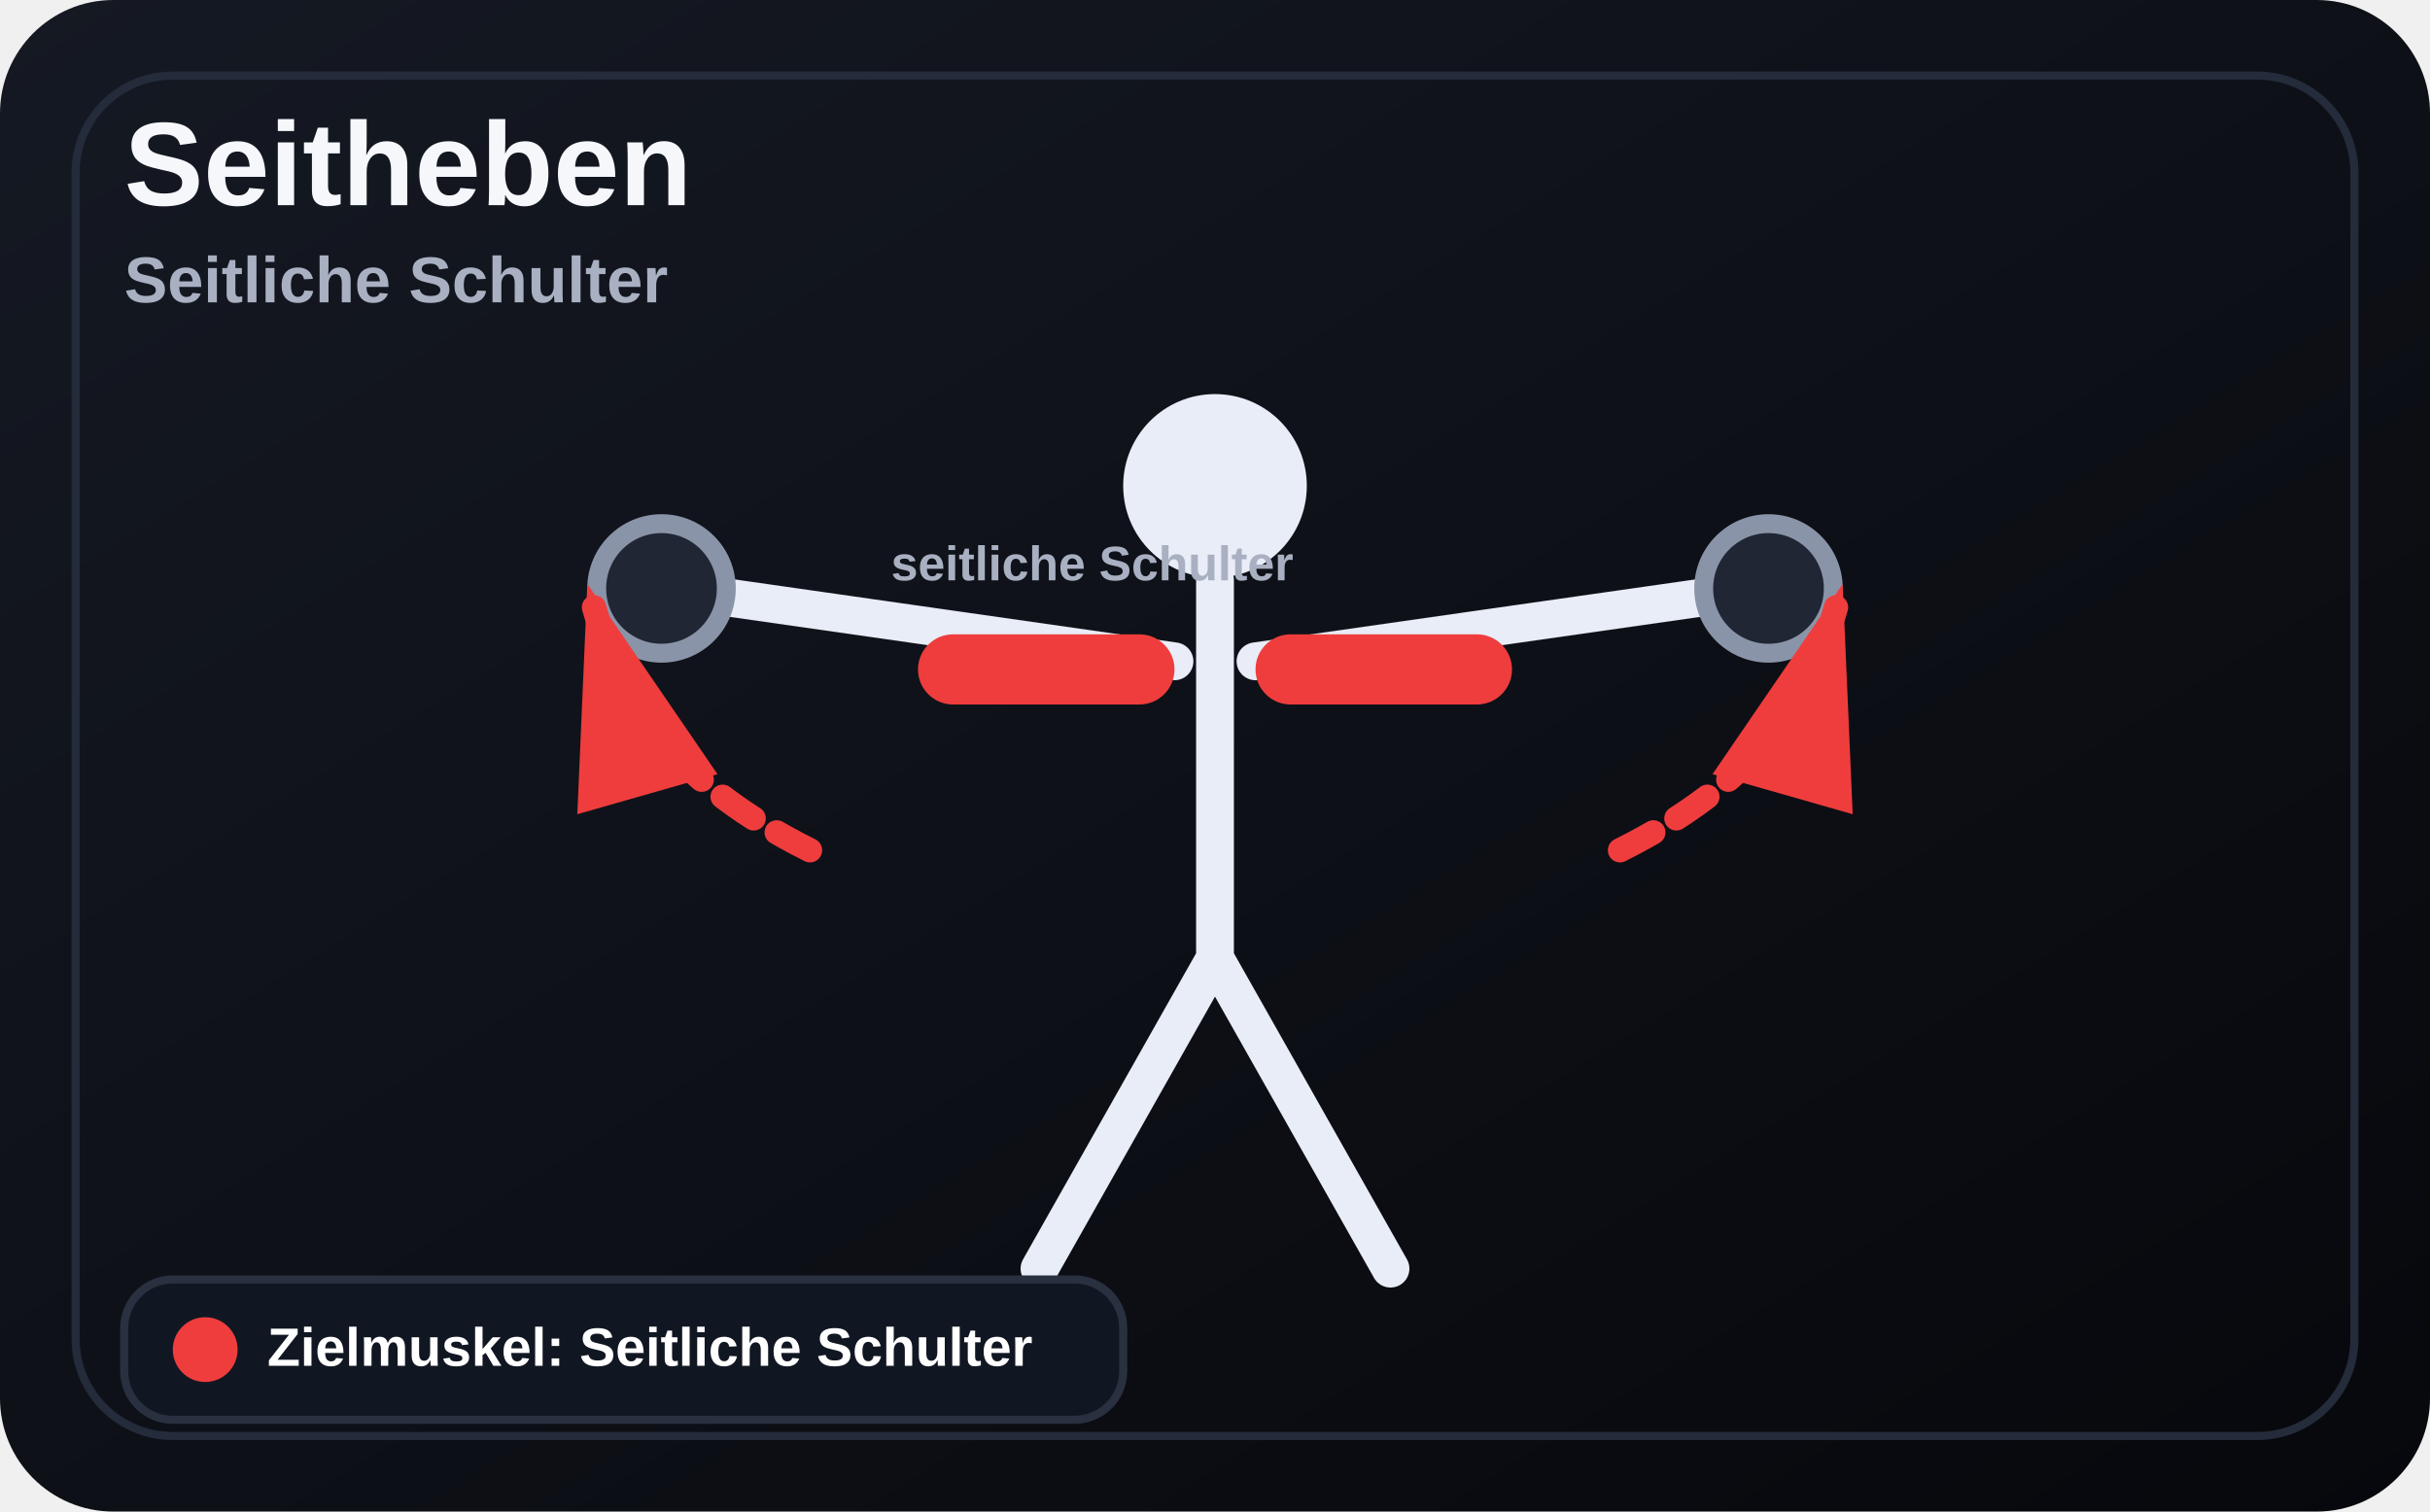
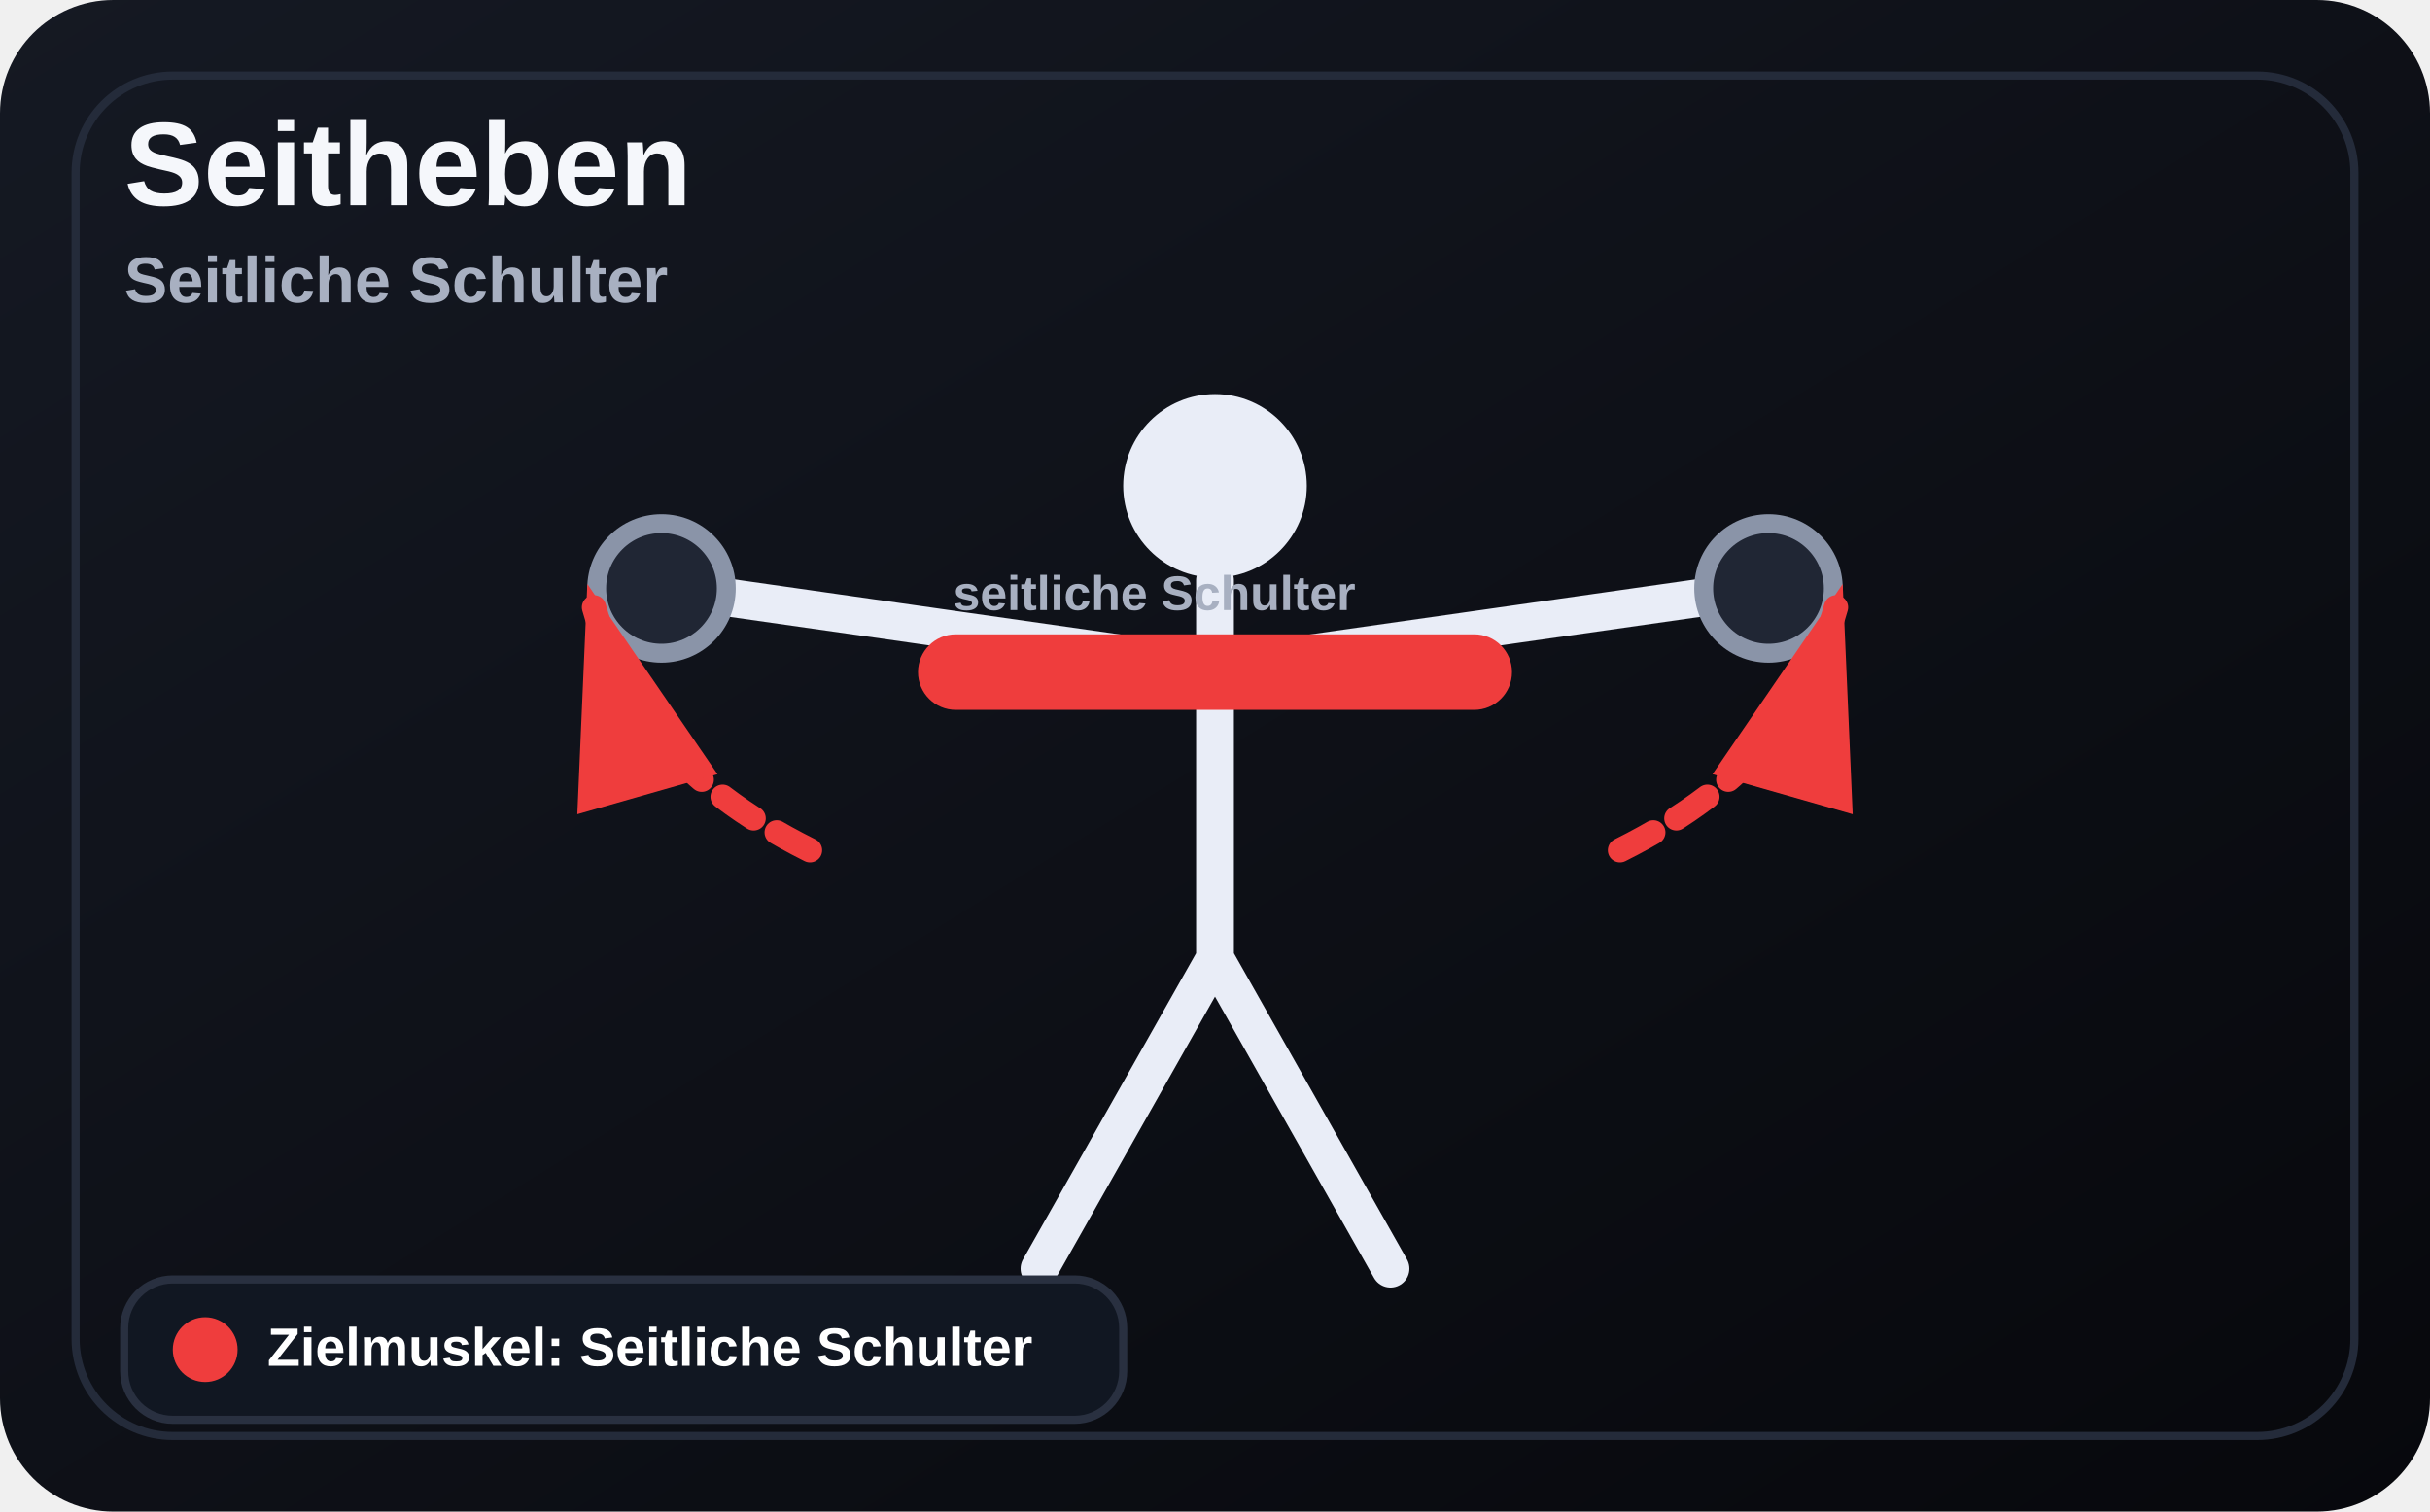
<svg xmlns="http://www.w3.org/2000/svg" viewBox="0 0 900 560">
  <defs>
    <linearGradient id="bg" x1="0" y1="0" x2="1" y2="1">
      <stop offset="0%" stop-color="#151923" />
      <stop offset="100%" stop-color="#07080c" />
    </linearGradient>
-     <style>
-       .title{font:900 44px Arial,sans-serif;fill:#f5f7fb}
-       .sub{font:700 24px Arial,sans-serif;fill:#a8b0c1}
-       .label{font:900 20px Arial,sans-serif;fill:#fff}
-       .note{font:800 18px Arial,sans-serif;fill:#a8b0c1}
-       .machine{fill:none;stroke:#3a4356;stroke-width:18;stroke-linecap:round;stroke-linejoin:round}
-       .machine2{fill:none;stroke:#566178;stroke-width:11;stroke-linecap:round;stroke-linejoin:round}
-       .person{fill:none;stroke:#e9edf7;stroke-width:14;stroke-linecap:round;stroke-linejoin:round}
-       .thin{fill:none;stroke:#e9edf7;stroke-width:9;stroke-linecap:round;stroke-linejoin:round}
-       .personFill{fill:#e9edf7}
-       .bar{stroke:#a8b0c1;stroke-width:16;stroke-linecap:round;fill:none}
-       .seat{fill:#232a3a;stroke:#6a7488;stroke-width:8}
-       .plate{fill:#202634;stroke:#8a94a8;stroke-width:7}
-       .arrow{fill:none;stroke:#ef3d3d;stroke-width:9;stroke-linecap:round;stroke-linejoin:round;stroke-dasharray:14 10;marker-end:url(#arrowhead)}
-       .highlight{fill:#ef3d3d}
-     </style>
+     <style>.title{font:900 44px Arial,sans-serif;fill:#f5f7fb}.sub{font:700 24px Arial,sans-serif;fill:#a8b0c1}.label{font:900 20px Arial,sans-serif;fill:#fff}.small{font:800 18px Arial,sans-serif;fill:#a8b0c1}.machine{fill:none;stroke:#3a4356;stroke-width:18;stroke-linecap:round;stroke-linejoin:round}.machine2{fill:none;stroke:#566178;stroke-width:11;stroke-linecap:round;stroke-linejoin:round}.person{fill:none;stroke:#e9edf7;stroke-width:14;stroke-linecap:round;stroke-linejoin:round}.personFill{fill:#e9edf7}.bar{stroke:#a8b0c1;stroke-width:16;stroke-linecap:round;fill:none}.seat{fill:#232a3a;stroke:#6a7488;stroke-width:8}.plate{fill:#202634;stroke:#8a94a8;stroke-width:7}.arrow{fill:none;stroke:#ef3d3d;stroke-width:9;stroke-linecap:round;stroke-linejoin:round;stroke-dasharray:14 10;marker-end:url(#arrowhead)}.highlight{fill:#ef3d3d}</style>
    <marker id="arrowhead" markerWidth="10" markerHeight="10" refX="8" refY="3" orient="auto">
      <path d="M0,0 L0,6 L9,3 z" fill="#ef3d3d" />
    </marker>
  </defs>
  <rect width="900" height="560" rx="42" fill="url(#bg)" />
  <rect x="28" y="28" width="844" height="504" rx="36" fill="none" stroke="#242b3a" stroke-width="3" />
  <text x="46" y="76" class="title">Seitheben</text>
  <text x="46" y="112" class="sub">Seitliche Schulter</text>
-   <circle class="personFill" cx="450" cy="180" r="34" />
-   <path class="person" d="M450 215V355M435 245L260 220M465 245L640 220M450 355L385 470M450 355L515 470" />
-   <circle class="plate" cx="245" cy="218" r="24" />
-   <circle class="plate" cx="655" cy="218" r="24" />
-   <path class="arrow" d="M300 315C250 290 230 260 220 225" />
-   <path class="arrow" d="M600 315C650 290 670 260 680 225" />
-   <rect class="highlight" x="340" y="235" width="95" height="26" rx="13" />
-   <rect class="highlight" x="465" y="235" width="95" height="26" rx="13" />
-   <text x="330" y="215" class="note">seitliche Schulter</text>
+   <circle cx="450" cy="180" r="34" class="personFill" />
+   <path d="M450 215V355M435 245L260 220M465 245L640 220M450 355L385 470M450 355L515 470" class="person" />
+   <circle cx="245" cy="218" r="24" class="plate" />
+   <circle cx="655" cy="218" r="24" class="plate" />
+   <path d="M300 315C250 290 230 260 220 225" class="arrow" />
+   <path d="M600 315C650 290 670 260 680 225" class="arrow" />
+   <rect x="340" y="235" width="220" height="28" rx="14" class="highlight" />
+   <text x="353" y="226" class="small">seitliche Schulter</text>
  <rect x="46" y="474" width="370" height="52" rx="18" fill="#111722" stroke="#293040" stroke-width="3" />
  <circle cx="76" cy="500" r="12" fill="#ef3d3d" />
  <text x="99" y="506" class="label">Zielmuskel: Seitliche Schulter</text>
</svg>
